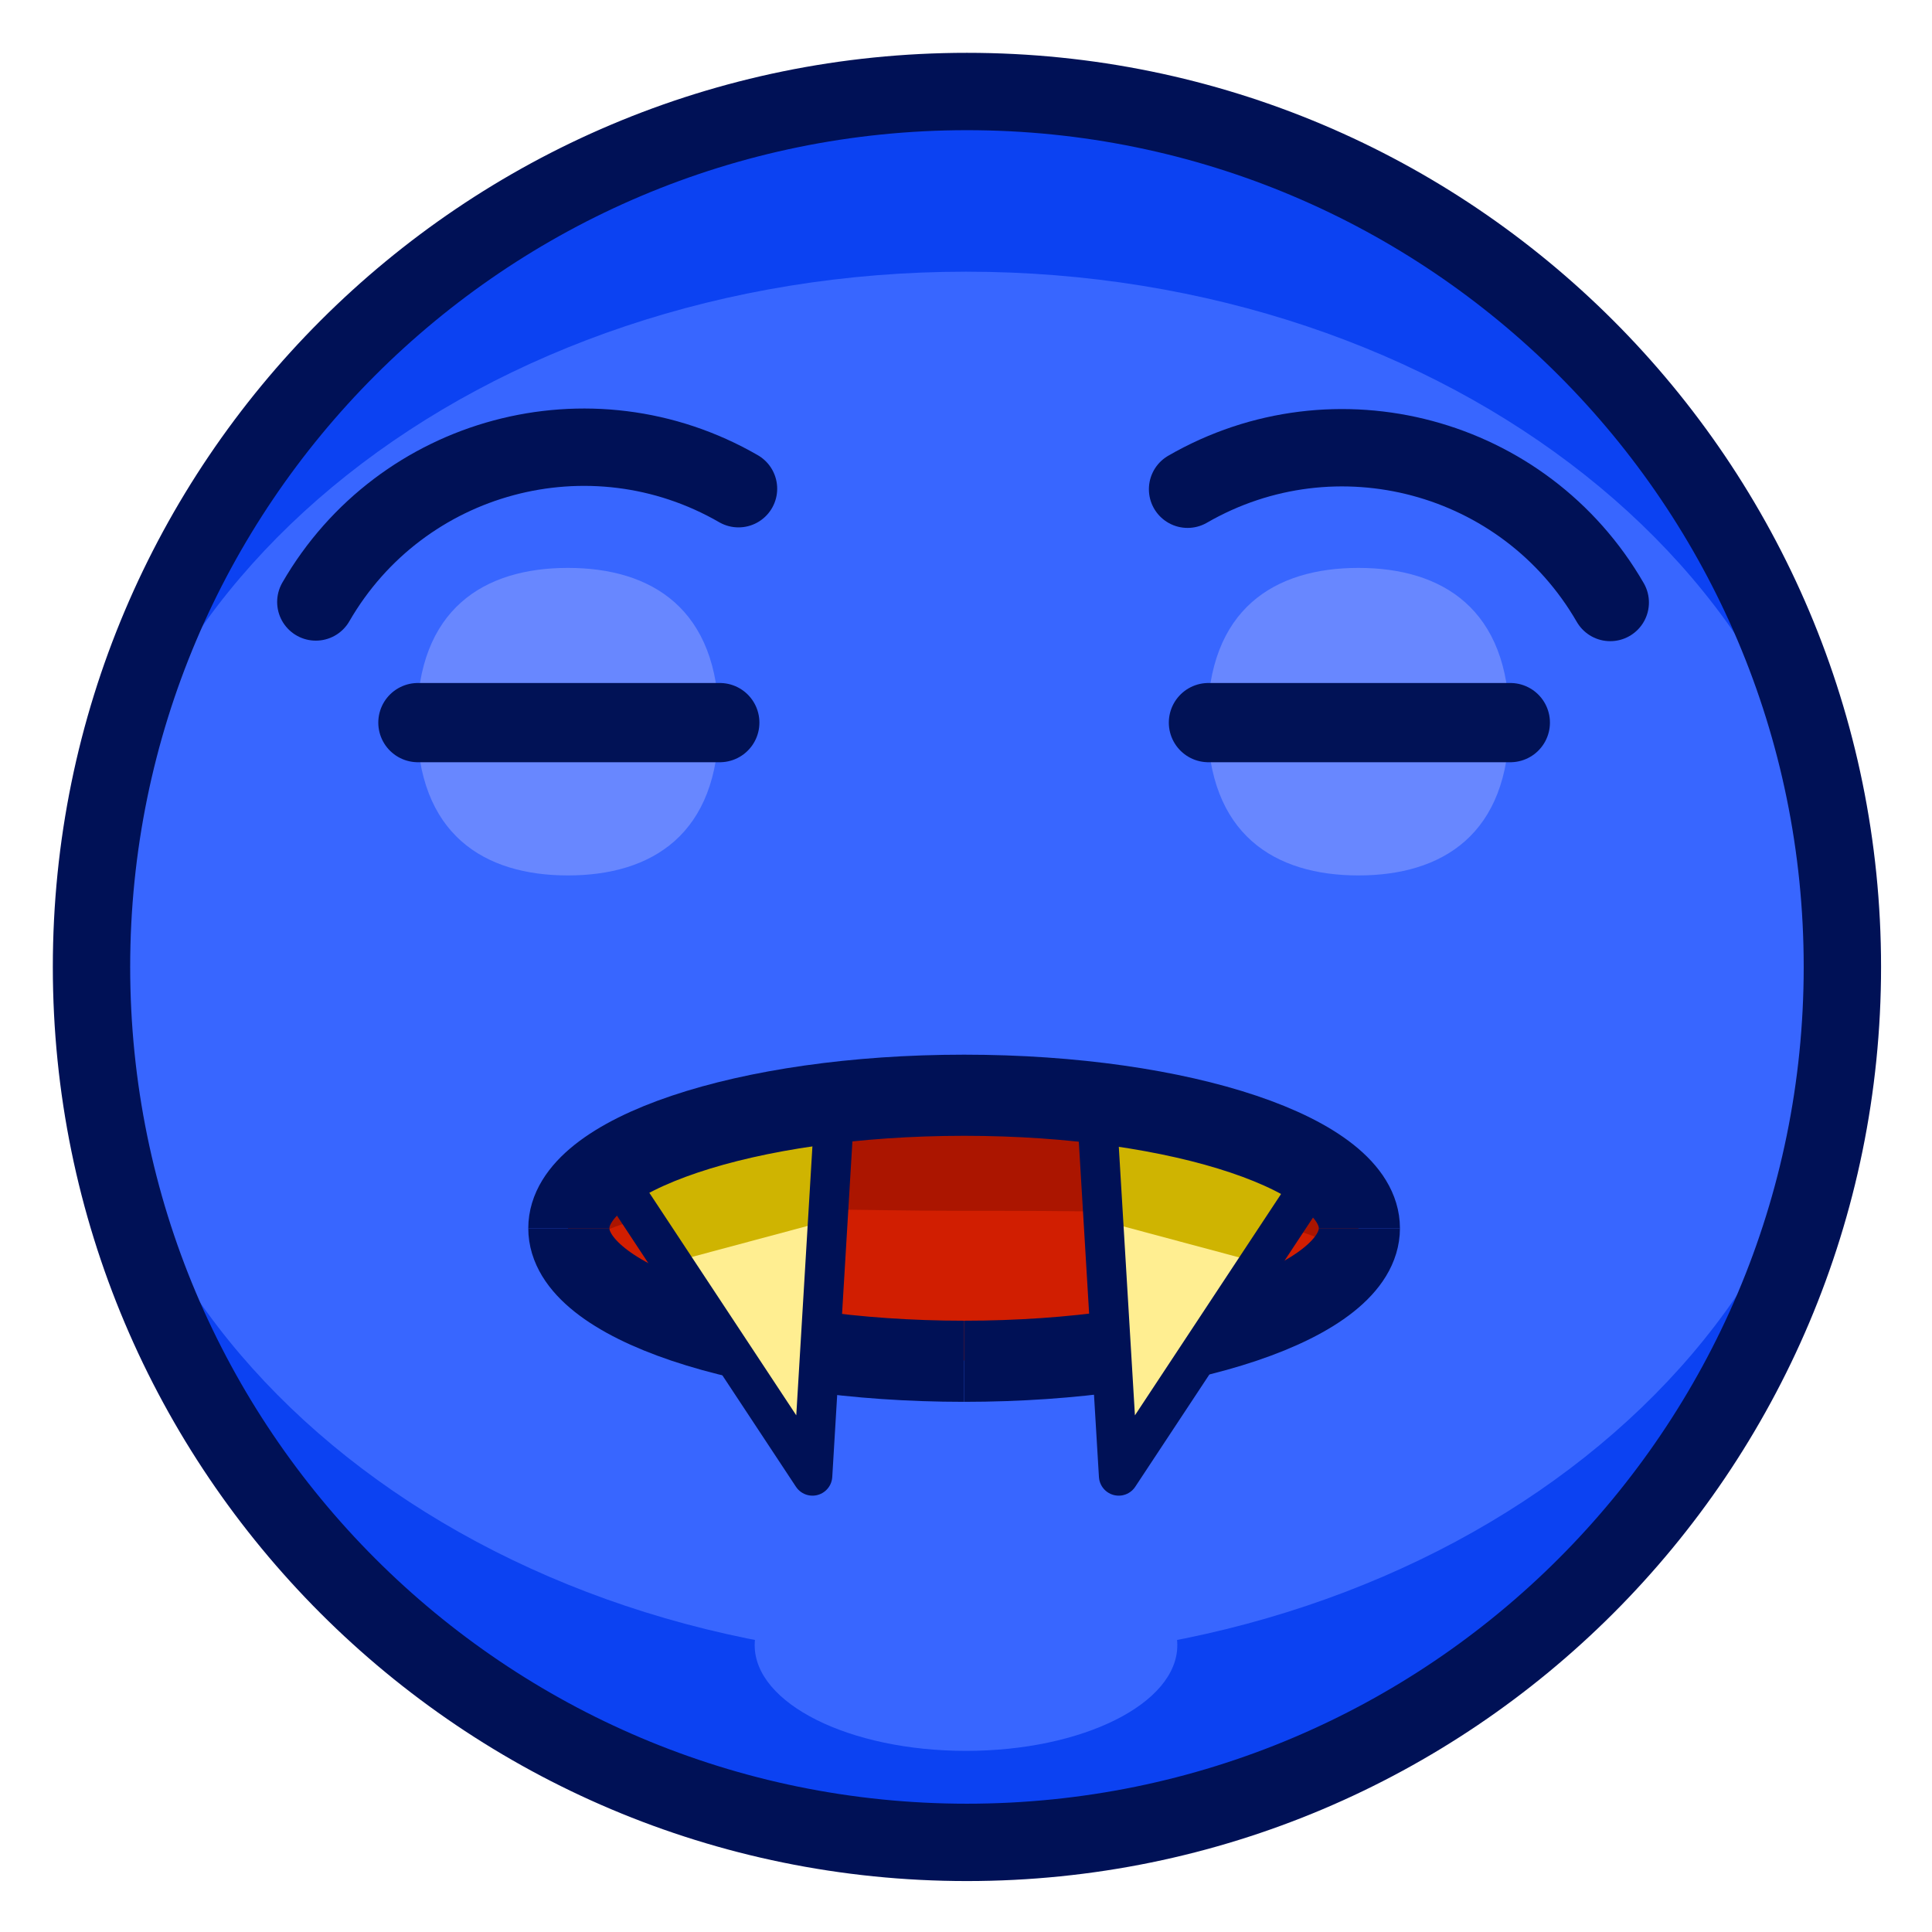
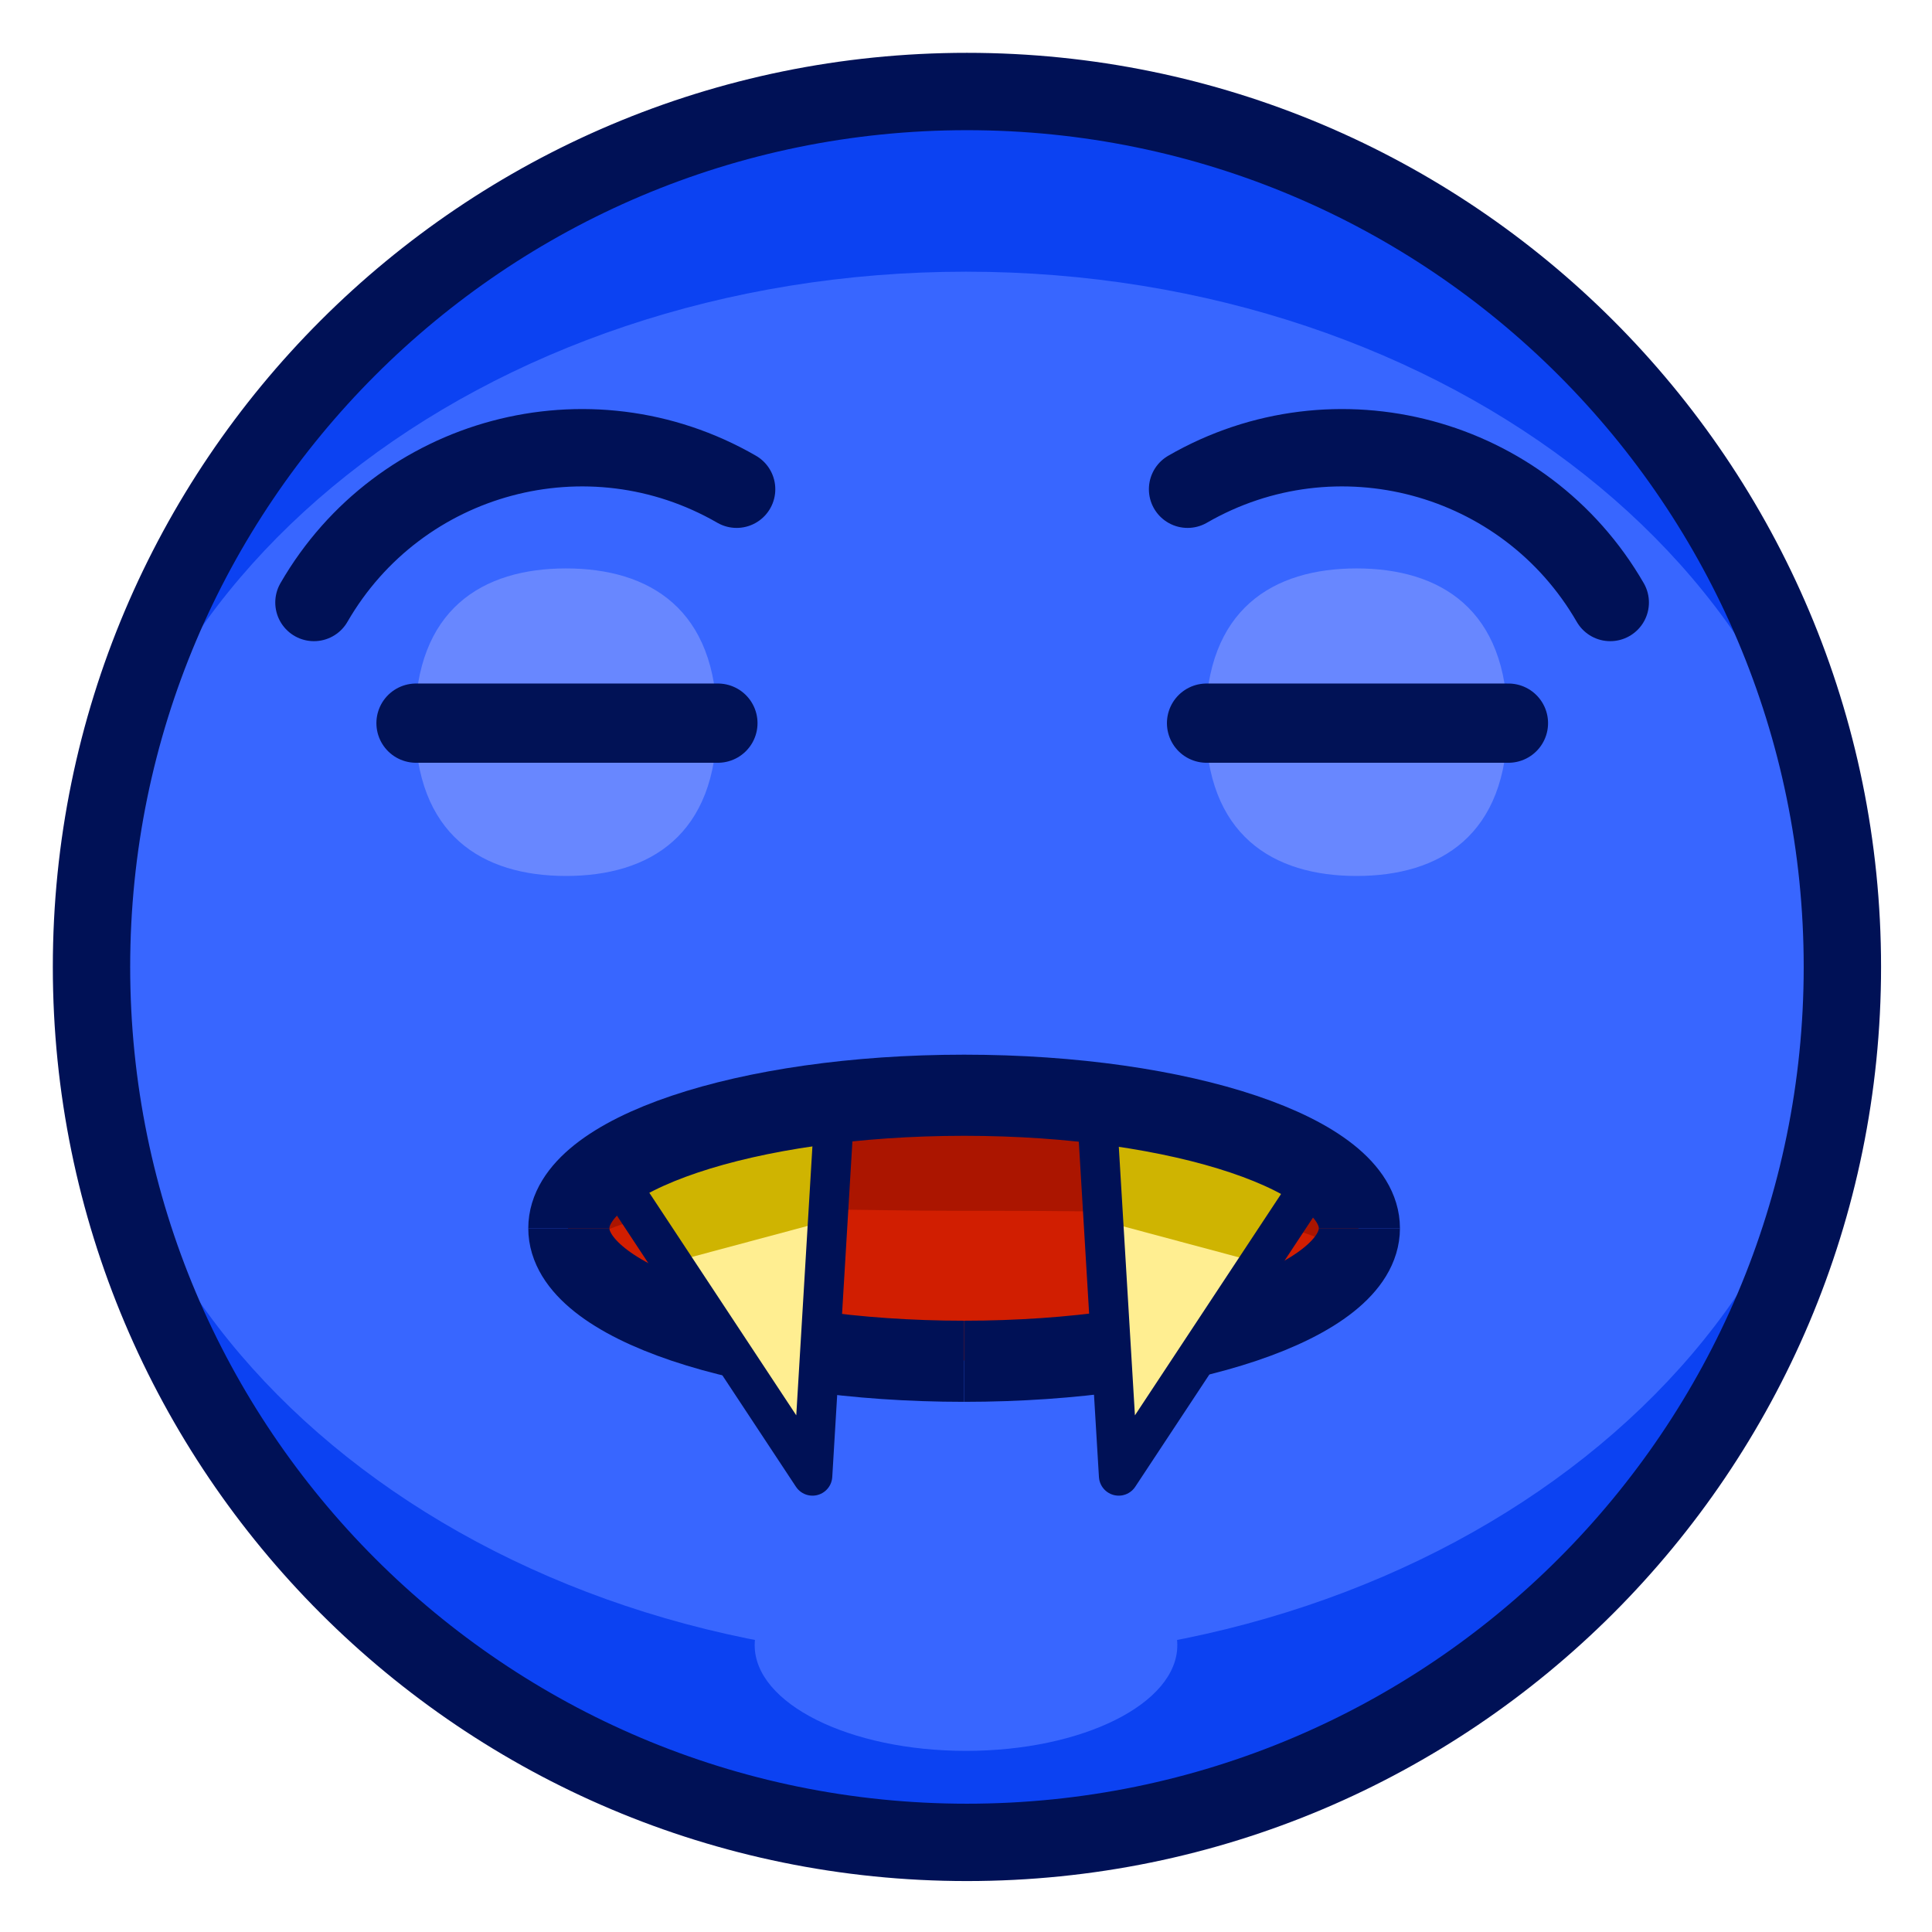
<svg xmlns="http://www.w3.org/2000/svg" version="1.1" x="0" y="0" width="1024" height="1024" viewBox="0, 0, 1024, 1024">
  <g id="dark-emoji-0034.png" transform="translate(0, 0)">
    <path d="M512,976 C255.74,976 48,768.26 48,512 C48,255.74 255.74,48 512,48 C768.26,48 976,255.74 976,512 C976,768.26 768.26,976 512,976 z" fill="#0C42F2" />
    <path d="M512,880 C255.74,880 48,715.241 48,512 C48,308.759 255.74,144 512,144 C768.26,144 976,308.759 976,512 C976,715.241 768.26,880 512,880 z" fill="#3866FF" />
    <path d="M512.5,976.5 C256.24,976.5 48.5,768.76 48.5,512.5 C48.5,256.24 256.24,48.5 512.5,48.5 C768.76,48.5 976.5,256.24 976.5,512.5 C976.5,768.76 768.76,976.5 512.5,976.5 z" fill-opacity="0" stroke="#001156" stroke-width="41" />
    <path d="M510.5,721 C394.796,721 301,689.436 301,650.5 C301,611.564 394.796,580 510.5,580 C626.204,580 720,611.564 720,650.5 C720,689.436 626.204,721 510.5,721 z" fill="#AB1500" />
    <path d="M512,928 C450.144,928 400,902.928 400,872 C400,841.072 450.144,816 512,816 C573.856,816 624,841.072 624,872 C624,902.928 573.856,928 512,928 z" fill="#3866FF" />
    <g />
    <g />
-     <path d="M391.425,259.026 C312.985,213.738 212.685,240.614 167.397,319.054" fill-opacity="0" stroke="#001156" stroke-width="41" stroke-linecap="round" />
+     <path d="M390.425,259.306 C311.985,214.019 211.685,240.894 166.397,319.334" fill-opacity="0" stroke="#001156" stroke-width="41" stroke-linecap="round" />
    <path d="M853.465,319.334 C808.178,240.894 707.877,214.019 629.437,259.306" fill-opacity="0" stroke="#001156" stroke-width="41" stroke-linecap="round" />
    <g>
      <g>
-         <path d="M301,464 C256.817,464 221,442.515 221,382.5 C221,322.485 256.817,301 301,301 C345.183,301 381,322.485 381,382.5 C381,442.515 345.183,464 301,464 z" fill="#6887FF" />
+         <path d="M300,464.28 C255.817,464.28 220,442.795 220,382.78 C220,322.766 255.817,301.28 300,301.28 C344.183,301.28 380,322.766 380,382.78 C380,442.795 344.183,464.28 300,464.28 z" fill="#6887FF" />
      </g>
-       <path d="M221.5,383 L381.5,383" fill-opacity="0" stroke="#011256" stroke-width="42" stroke-linecap="round" stroke-linejoin="round" />
+       <path d="M220.5,383.28 L380.5,383.28" fill-opacity="0" stroke="#011256" stroke-width="42" stroke-linecap="round" stroke-linejoin="round" />
    </g>
    <g>
      <g>
-         <path d="M720,464 C675.817,464 640,442.515 640,382.5 C640,322.485 675.817,301 720,301 C764.183,301 800,322.485 800,382.5 C800,442.515 764.183,464 720,464 z" fill="#6887FF" />
+         <path d="M719,464.28 C674.817,464.28 639,442.795 639,382.78 C639,322.766 674.817,301.28 719,301.28 C763.183,301.28 799,322.766 799,382.78 C799,442.795 763.183,464.28 719,464.28 z" fill="#6887FF" />
      </g>
-       <path d="M640.5,383 L800.5,383" fill-opacity="0" stroke="#011256" stroke-width="42" stroke-linecap="round" stroke-linejoin="round" />
+       <path d="M639.5,383.281 L799.5,383.281" fill-opacity="0" stroke="#011256" stroke-width="42" stroke-linecap="round" stroke-linejoin="round" />
    </g>
    <path d="M510.5,721 C394.796,721 301,703.262 301,681.382 C301,631.565 394.796,641.764 510.5,641.764 C626.204,641.764 720,641.764 720,681.382 C720,703.262 626.204,721 510.5,721 z" fill="#D11E01" />
    <g>
      <path d="M511,721.5 C395.296,721.5 301.5,689.936 301.5,651" fill-opacity="0" stroke="#001156" stroke-width="43" />
      <path d="M720.5,651 C720.5,689.936 626.704,721.5 511,721.5" fill-opacity="0" stroke="#001156" stroke-width="43" />
    </g>
    <g>
      <path d="M442.26,579.707 L436.197,680.718 L430.134,781.729 L374.378,697.282 L318.621,612.836 L380.441,596.271 z" fill="#CFB401" />
      <path d="M443.37,645.667 L434.681,705.971 L425.993,766.274 L388.317,718.394 L350.641,670.514 L397.005,658.091 z" fill="#FFEE91" />
      <path d="M442.76,580.207 L436.697,681.218 L430.634,782.229 L374.878,697.782 L319.121,613.336 L380.941,596.771 z" fill-opacity="0" stroke="#001156" stroke-width="21" stroke-linecap="round" stroke-linejoin="round" />
    </g>
    <g>
      <path d="M703.953,612.836 L648.197,697.282 L592.441,781.729 L586.378,680.718 L580.315,579.707 L642.134,596.271 z" fill="#CFB401" />
      <path d="M671.934,670.514 L634.258,718.394 L596.582,766.274 L587.893,705.971 L579.205,645.667 L625.569,658.091 z" fill="#FFEE91" />
      <path d="M704.453,613.336 L648.697,697.782 L592.941,782.229 L586.878,681.218 L580.815,580.207 L642.634,596.771 z" fill-opacity="0" stroke="#001156" stroke-width="21" stroke-linecap="round" stroke-linejoin="round" />
    </g>
    <path d="M301.5,651 C301.5,612.064 395.296,580.5 511,580.5 C626.704,580.5 720.5,612.064 720.5,651" fill-opacity="0" stroke="#001156" stroke-width="43" />
  </g>
</svg>
